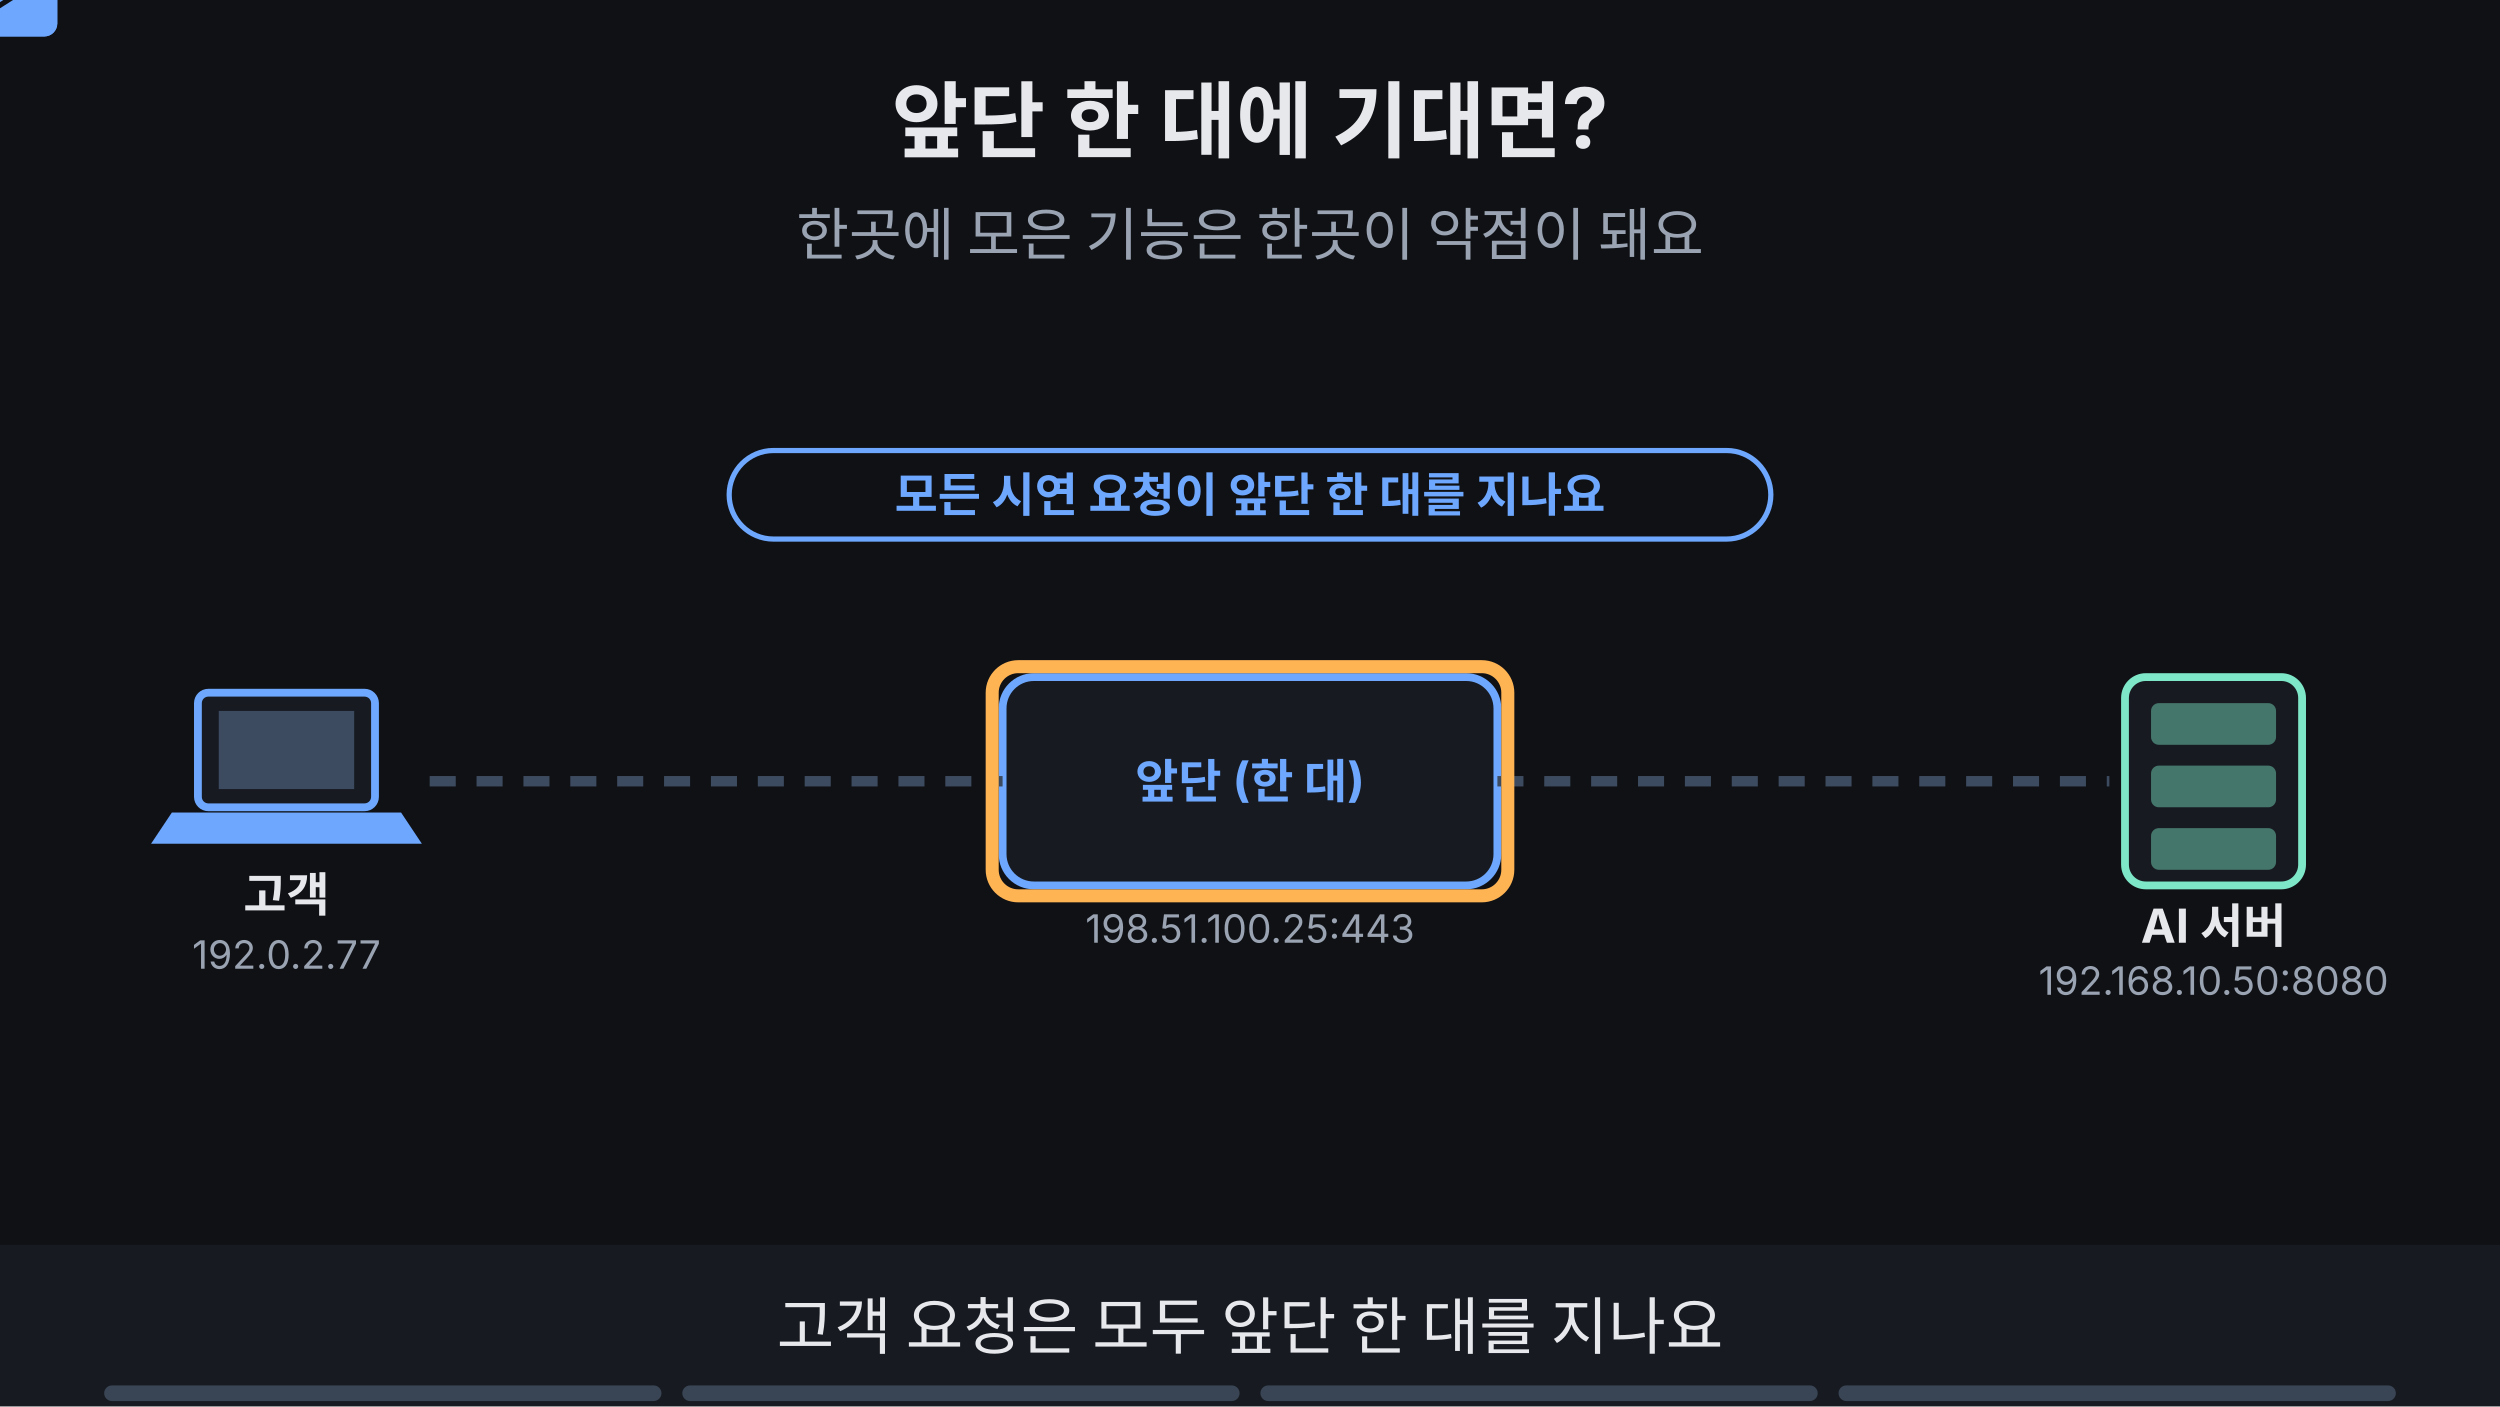
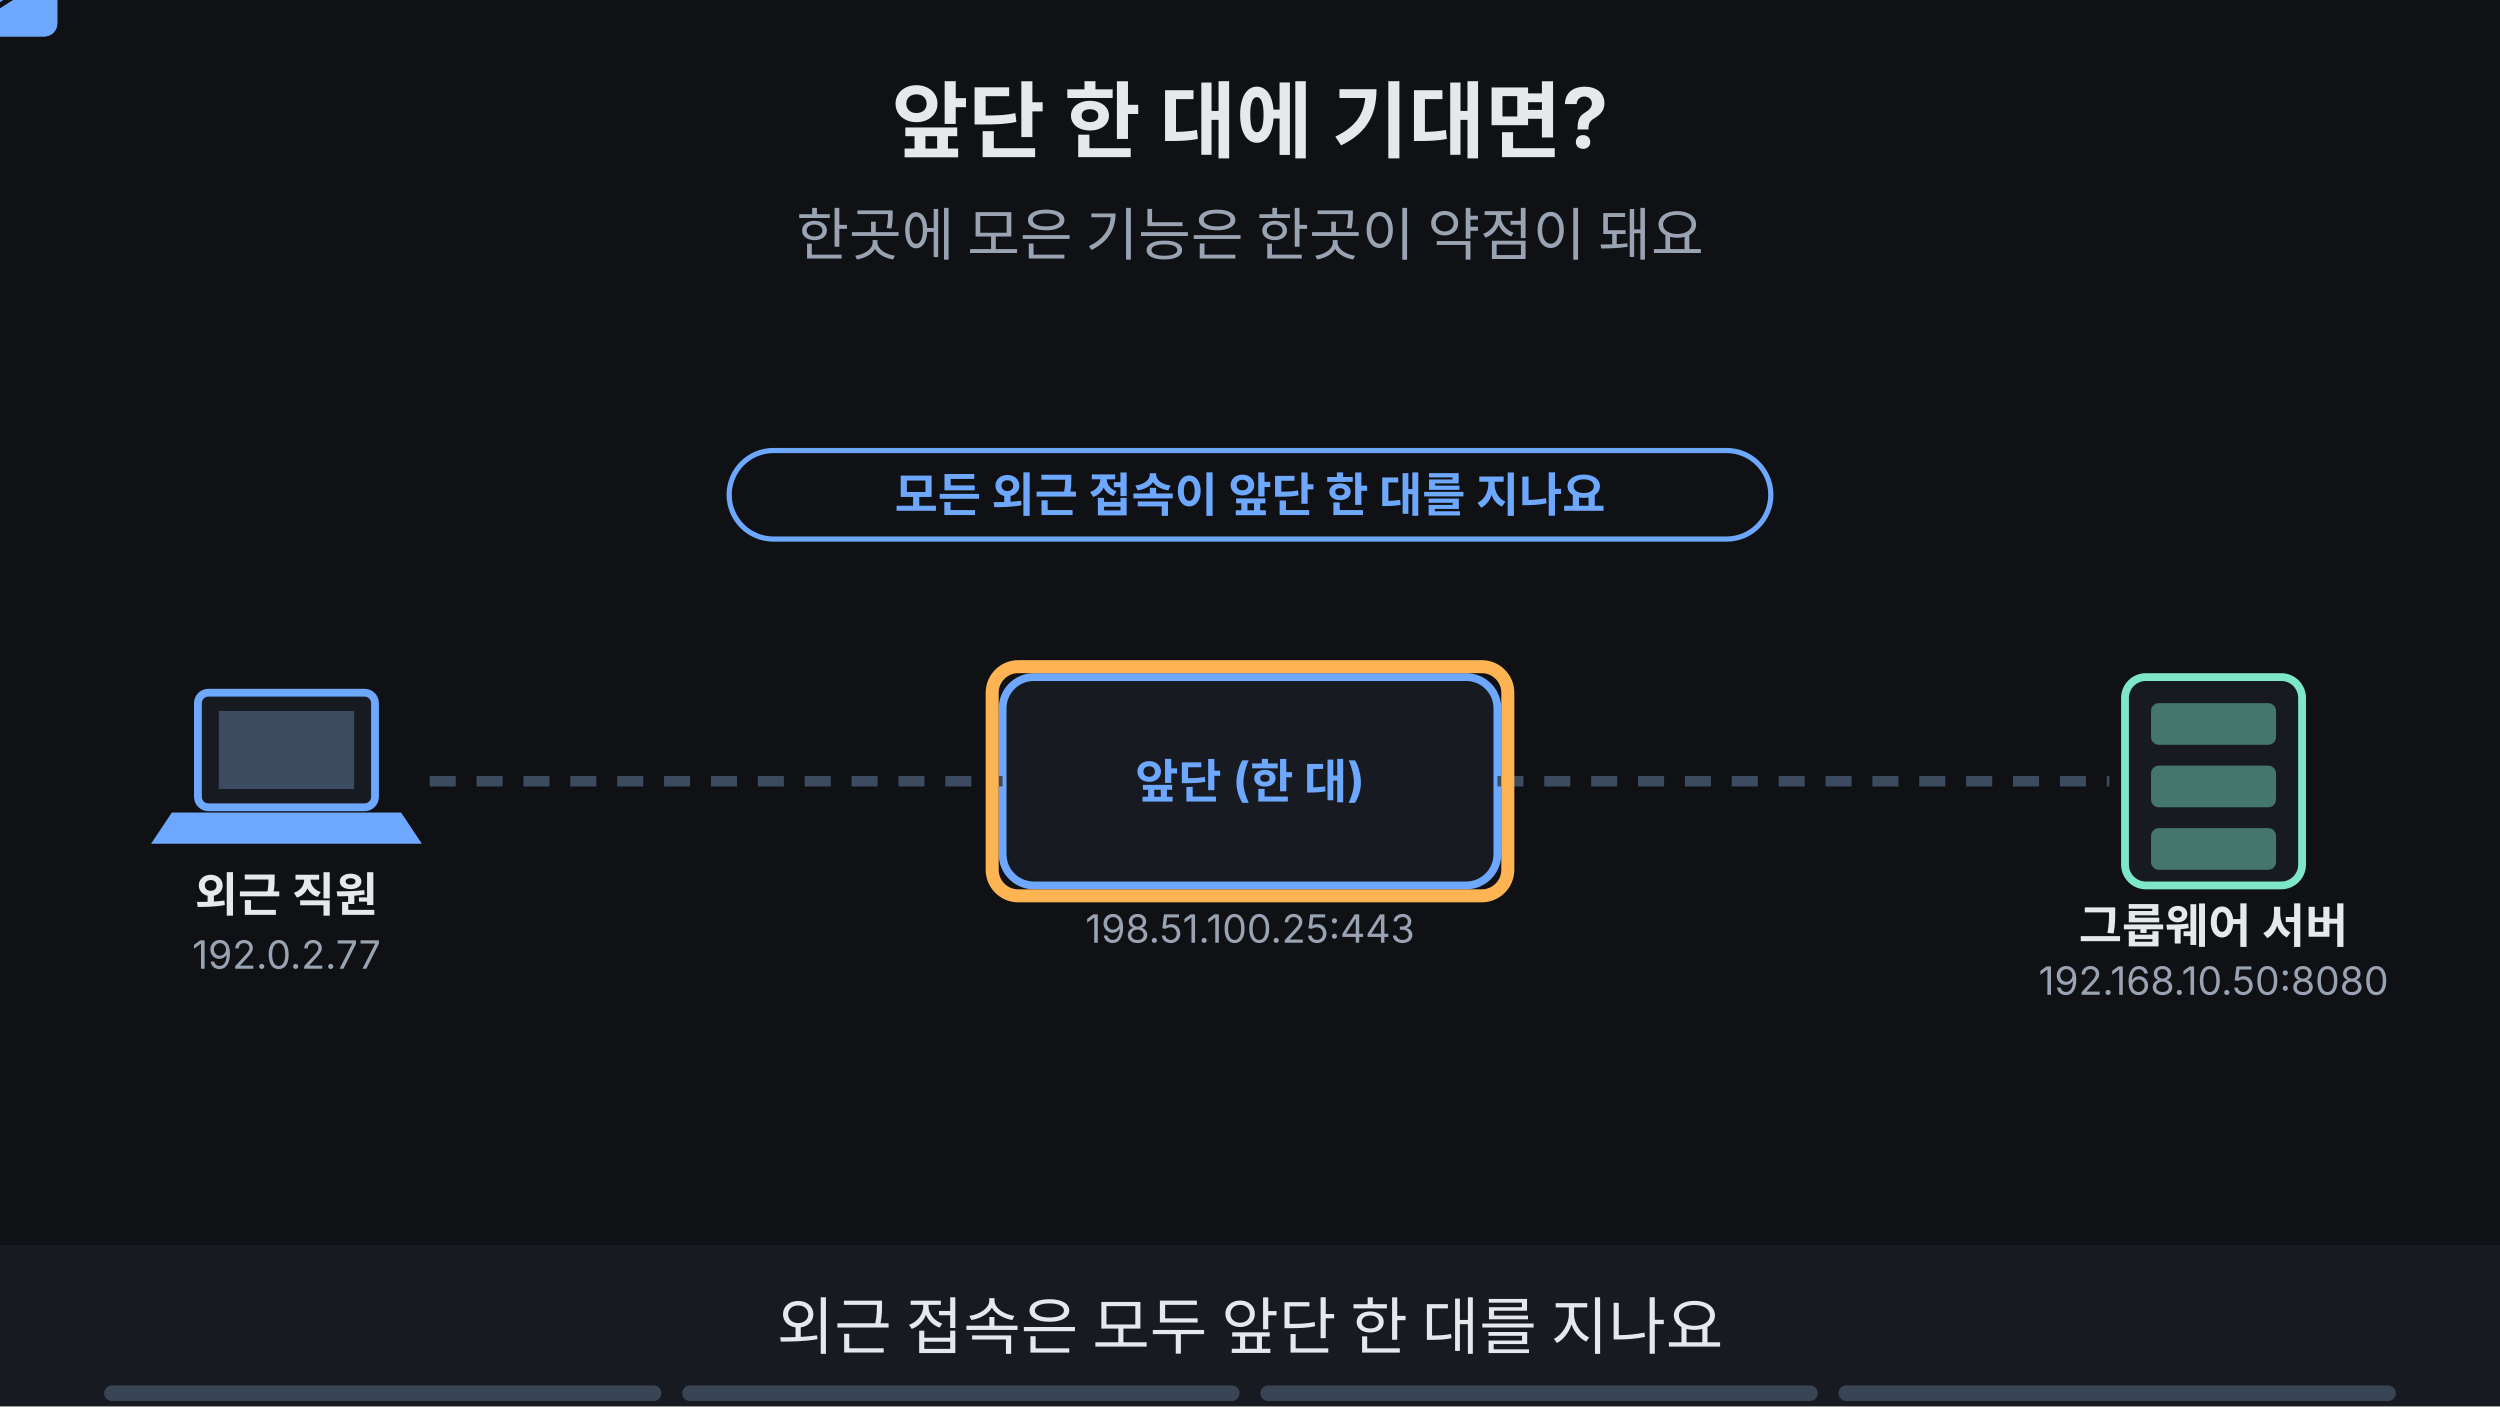
<svg xmlns="http://www.w3.org/2000/svg" viewBox="0 0 960 540" width="960" height="540" font-family="-apple-system,'Apple SD Gothic Neo','Segoe UI',sans-serif">
  <rect width="960" height="540" fill="#0f1115" />
  <text x="480" y="58" text-anchor="middle" font-size="32" font-weight="700" fill="#e6e8ec">앞단 한 대에 기대면?</text>
  <text x="480" y="98" text-anchor="middle" font-size="22" fill="#9aa3b2">한곳에 모은 기능은 한곳이 약점이 돼요</text>
  <rect x="76" y="266" width="68" height="44" rx="4" fill="#171a21" stroke="#6ea8fe" stroke-width="3" />
  <rect x="84" y="273" width="52" height="30" fill="#3d4b60" />
  <polygon points="66,312 154,312 162,324 58,324" fill="#6ea8fe" />
-   <text x="110" y="350" text-anchor="middle" font-size="18" font-weight="700" fill="#e6e8ec">고객</text>
+   <text x="110" y="350" text-anchor="middle" font-size="18" font-weight="700" fill="#e6e8ec">외근 직원</text>
  <text x="110" y="372" text-anchor="middle" font-size="15" fill="#9aa3b2">192.0.2.77</text>
  <rect x="385.0" y="260.0" width="190" height="80" rx="12" fill="#171a21" stroke="#6ea8fe" stroke-width="3" />
  <text x="480" y="306.48" text-anchor="middle" font-size="18" font-weight="700" fill="#6ea8fe">앞단 (한 대)</text>
  <text x="480" y="362.0" text-anchor="middle" font-size="15" fill="#9aa3b2">198.51.100.25:443</text>
  <rect x="816" y="260" width="68" height="80" rx="8" fill="#171a21" stroke="#7ee7c7" stroke-width="3" />
  <rect x="826" y="270" width="48" height="16" rx="3" fill="#7ee7c7" fill-opacity="0.45" />
  <rect x="826" y="294" width="48" height="16" rx="3" fill="#7ee7c7" fill-opacity="0.45" />
  <rect x="826" y="318" width="48" height="16" rx="3" fill="#7ee7c7" fill-opacity="0.45" />
-   <text x="850" y="362" text-anchor="middle" font-size="18" font-weight="700" fill="#e6e8ec">AI 서버</text>
+   <text x="850" y="362" text-anchor="middle" font-size="18" font-weight="700" fill="#e6e8ec">그룹웨어 서버</text>
  <text x="850" y="382" text-anchor="middle" font-size="15" fill="#9aa3b2">192.168.10.50:8080</text>
  <line x1="165" y1="300" x2="385" y2="300" stroke="#3d4b60" stroke-width="4" stroke-dasharray="10 8" />
  <line x1="575" y1="300" x2="810" y2="300" stroke="#3d4b60" stroke-width="4" stroke-dasharray="10 8" />
  <g opacity="1">
    <animate attributeName="opacity" values="1;1;0;0" keyTimes="0;0.235;0.250;1" dur="16s" repeatCount="indefinite" />
    <g>
      <animateTransform attributeName="transform" type="translate" values="170,300;170,300;380,300;380,300" keyTimes="0.000;0.013;0.113;1.000" dur="16s" repeatCount="indefinite" />
      <rect x="-22" y="-14" width="44" height="28" rx="5" fill="#6ea8fe" />
      <path d="M-22 -12 l22 14 l22 -14" fill="none" stroke="#0f1115" stroke-width="2" />
    </g>
  </g>
  <g opacity="1">
    <animate attributeName="opacity" values="1;1;0;0" keyTimes="0;0.235;0.250;1" dur="16s" repeatCount="indefinite" />
    <g>
      <animateTransform attributeName="transform" type="translate" values="580,300;580,300;790,300;790,300" keyTimes="0.000;0.138;0.237;1.000" dur="16s" repeatCount="indefinite" />
      <rect x="-22" y="-14" width="44" height="28" rx="5" fill="#6ea8fe" />
      <path d="M-22 -12 l22 14 l22 -14" fill="none" stroke="#0f1115" stroke-width="2" />
    </g>
  </g>
  <g opacity="1">
    <animate attributeName="opacity" values="1;1;0;0" keyTimes="0;0.235;0.250;1" dur="16s" repeatCount="indefinite" />
    <rect x="280" y="173" width="400" height="34" rx="17" fill="#0f1115" stroke="#6ea8fe" stroke-width="2" />
-     <text x="480" y="196.48" text-anchor="middle" font-size="18" font-weight="700" fill="#6ea8fe">모든 시연 요청이 앞단 한 대를 지나요</text>
+     <text x="480" y="196.48" text-anchor="middle" font-size="18" font-weight="700" fill="#6ea8fe">모든 외근 접속이 앞단 한 대를 지나요</text>
  </g>
  <g opacity="1">
    <animate attributeName="opacity" values="1;1;0;0" keyTimes="0;0.235;0.250;1" dur="16s" repeatCount="indefinite" />
    <rect x="381" y="256" width="198" height="88" rx="10" fill="none" stroke="#ffb454" stroke-width="5" />
  </g>
  <g opacity="0">
    <animate attributeName="opacity" values="0;0;1;1;0;0" keyTimes="0;0.250;0.265;0.735;0.750;1" dur="16s" repeatCount="indefinite" />
    <rect x="385.0" y="260.0" width="190" height="80" rx="12" fill="#171a21" stroke="#ffb454" stroke-width="3" />
    <text x="480" y="306.12" text-anchor="middle" font-size="17" font-weight="700" fill="#ffb454">재시작 · 과부하</text>
    <text x="480" y="362.0" text-anchor="middle" font-size="15" fill="#9aa3b2">198.51.100.25:443</text>
  </g>
  <g opacity="0">
    <animate attributeName="opacity" values="0;0;1;1;0;0" keyTimes="0;0.250;0.265;0.485;0.500;1" dur="16s" repeatCount="indefinite" />
    <rect x="360" y="173" width="240" height="34" rx="17" fill="#0f1115" stroke="#ffb454" stroke-width="2" />
    <text x="480" y="196.48" text-anchor="middle" font-size="18" font-weight="700" fill="#ffb454">앞단이 멈췄어요</text>
  </g>
  <g opacity="0">
    <animate attributeName="opacity" values="0;0;1;1;0;0" keyTimes="0;0.250;0.265;0.485;0.500;1" dur="16s" repeatCount="indefinite" />
    <rect x="381" y="256" width="198" height="88" rx="10" fill="none" stroke="#ffb454" stroke-width="5" />
  </g>
  <g opacity="0">
    <animate attributeName="opacity" values="0;0;1;1;0;0" keyTimes="0;0.500;0.515;0.735;0.750;1" dur="16s" repeatCount="indefinite" />
    <circle cx="480" cy="225" r="16" fill="#ff7b72" />
    <path d="M473 218 l14 14 M487 218 l-14 14" stroke="#0f1115" stroke-width="4" />
    <circle cx="850" cy="235" r="16" fill="#7ee7c7" />
    <path d="M842 235 l6 6 l11 -12" fill="none" stroke="#0f1115" stroke-width="4" />
    <rect x="278" y="286" width="44" height="28" rx="5" fill="#6ea8fe" />
    <path d="M278 288 l22 14 l22 -14" fill="none" stroke="#0f1115" stroke-width="2" />
    <rect x="280" y="158" width="400" height="34" rx="17" fill="#0f1115" stroke="#ff7b72" stroke-width="2" />
-     <text x="480" y="181.48" text-anchor="middle" font-size="18" font-weight="700" fill="#ff7b72">고객에게는 서비스 전체가 멈춰 보여요</text>
+     <text x="480" y="181.48" text-anchor="middle" font-size="18" font-weight="700" fill="#ff7b72">직원에게는 서비스 전체가 멈춰 보여요</text>
  </g>
  <g opacity="0">
    <animate attributeName="opacity" values="0;0;1;1;0;0" keyTimes="0;0.500;0.515;0.735;0.750;1" dur="16s" repeatCount="indefinite" />
    <rect x="806" y="201" width="88" height="70" rx="10" fill="none" stroke="#ffb454" stroke-width="5" />
  </g>
  <g opacity="0">
    <animate attributeName="opacity" values="0;0;1;1" keyTimes="0;0.750;0.765;1" dur="16s" repeatCount="indefinite" />
    <rect x="355.0" y="382.0" width="250" height="56" rx="12" fill="#171a21" stroke="#7ee7c7" stroke-width="3" />
    <text x="480" y="416.48" text-anchor="middle" font-size="18" font-weight="700" fill="#7ee7c7">앞단 한 대 더 (이중화)</text>
  </g>
  <g opacity="0">
    <animate attributeName="opacity" values="0;0;1;1" keyTimes="0;0.750;0.765;1" dur="16s" repeatCount="indefinite" />
    <rect x="220" y="158" width="520" height="33" rx="16" fill="#7ee7c7" stroke="#7ee7c7" stroke-width="2" />
    <text x="480" y="181.12" text-anchor="middle" font-size="17" font-weight="700" fill="#0f1115">한 대가 멈춰도 이어받아요 · 비용과 설정이 늘어요</text>
  </g>
  <g opacity="0">
    <animate attributeName="opacity" values="0;0;1;1" keyTimes="0;0.750;0.765;1" dur="16s" repeatCount="indefinite" />
    <rect x="346" y="374" width="268" height="74" rx="10" fill="none" stroke="#ffb454" stroke-width="5" />
  </g>
  <rect x="0" y="478" width="960" height="62" fill="#171a21" />
  <g opacity="1">
    <animate attributeName="opacity" values="1;1;0;0" keyTimes="0;0.235;0.250;1" dur="16s" repeatCount="indefinite" />
-     <text x="480" y="518" text-anchor="middle" font-size="24" fill="#e6e8ec">고객 요청은 모두 앞단 한 대를 지나요</text>
+     <text x="480" y="518" text-anchor="middle" font-size="24" fill="#e6e8ec">외근 접속은 모두 앞단 한 대를 지나요</text>
  </g>
  <g opacity="0">
    <animate attributeName="opacity" values="0;0;1;1;0;0" keyTimes="0;0.250;0.265;0.485;0.500;1" dur="16s" repeatCount="indefinite" />
    <text x="480" y="518" text-anchor="middle" font-size="24" fill="#e6e8ec">앞단이 재시작하거나 과부하에 걸려요</text>
  </g>
  <g opacity="0">
    <animate attributeName="opacity" values="0;0;1;1;0;0" keyTimes="0;0.500;0.515;0.735;0.750;1" dur="16s" repeatCount="indefinite" />
-     <text x="480" y="518" text-anchor="middle" font-size="24" fill="#e6e8ec">AI 서버는 멀쩡해도 서비스가 멈춰요</text>
+     <text x="480" y="518" text-anchor="middle" font-size="24" fill="#e6e8ec">그룹웨어 서버는 멀쩡해도 서비스가 멈춰요</text>
  </g>
  <g opacity="0">
    <animate attributeName="opacity" values="0;0;1;1" keyTimes="0;0.750;0.765;1" dur="16s" repeatCount="indefinite" />
    <text x="480" y="518" text-anchor="middle" font-size="24" fill="#e6e8ec">앞단도 이중화해 단일 장애점을 줄여요</text>
  </g>
  <g aria-label="재생 진행 막대" data-stage-count="4">
    <g class="progress-segment" data-stage="1">
      <rect x="40" y="532" width="214" height="6" rx="3" fill="#394554" />
      <rect x="40" y="532" width="0" height="6" rx="3" fill="#ff3434">
        <animate attributeName="width" values="0;214;214" keyTimes="0;0.25;1" dur="16s" repeatCount="indefinite" />
      </rect>
    </g>
    <g class="progress-segment" data-stage="2">
      <rect x="262" y="532" width="214" height="6" rx="3" fill="#394554" />
      <rect x="262" y="532" width="0" height="6" rx="3" fill="#ff3434">
        <animate attributeName="width" values="0;0;214;214" keyTimes="0;0.25;0.5;1" dur="16s" repeatCount="indefinite" />
      </rect>
    </g>
    <g class="progress-segment" data-stage="3">
      <rect x="484" y="532" width="214" height="6" rx="3" fill="#394554" />
      <rect x="484" y="532" width="0" height="6" rx="3" fill="#ff3434">
        <animate attributeName="width" values="0;0;214;214" keyTimes="0;0.5;0.75;1" dur="16s" repeatCount="indefinite" />
      </rect>
    </g>
    <g class="progress-segment" data-stage="4">
      <rect x="706" y="532" width="214" height="6" rx="3" fill="#394554" />
      <rect x="706" y="532" width="0" height="6" rx="3" fill="#ff3434">
        <animate attributeName="width" values="0;0;214" keyTimes="0;0.75;1" dur="16s" repeatCount="indefinite" />
      </rect>
    </g>
  </g>
</svg>
